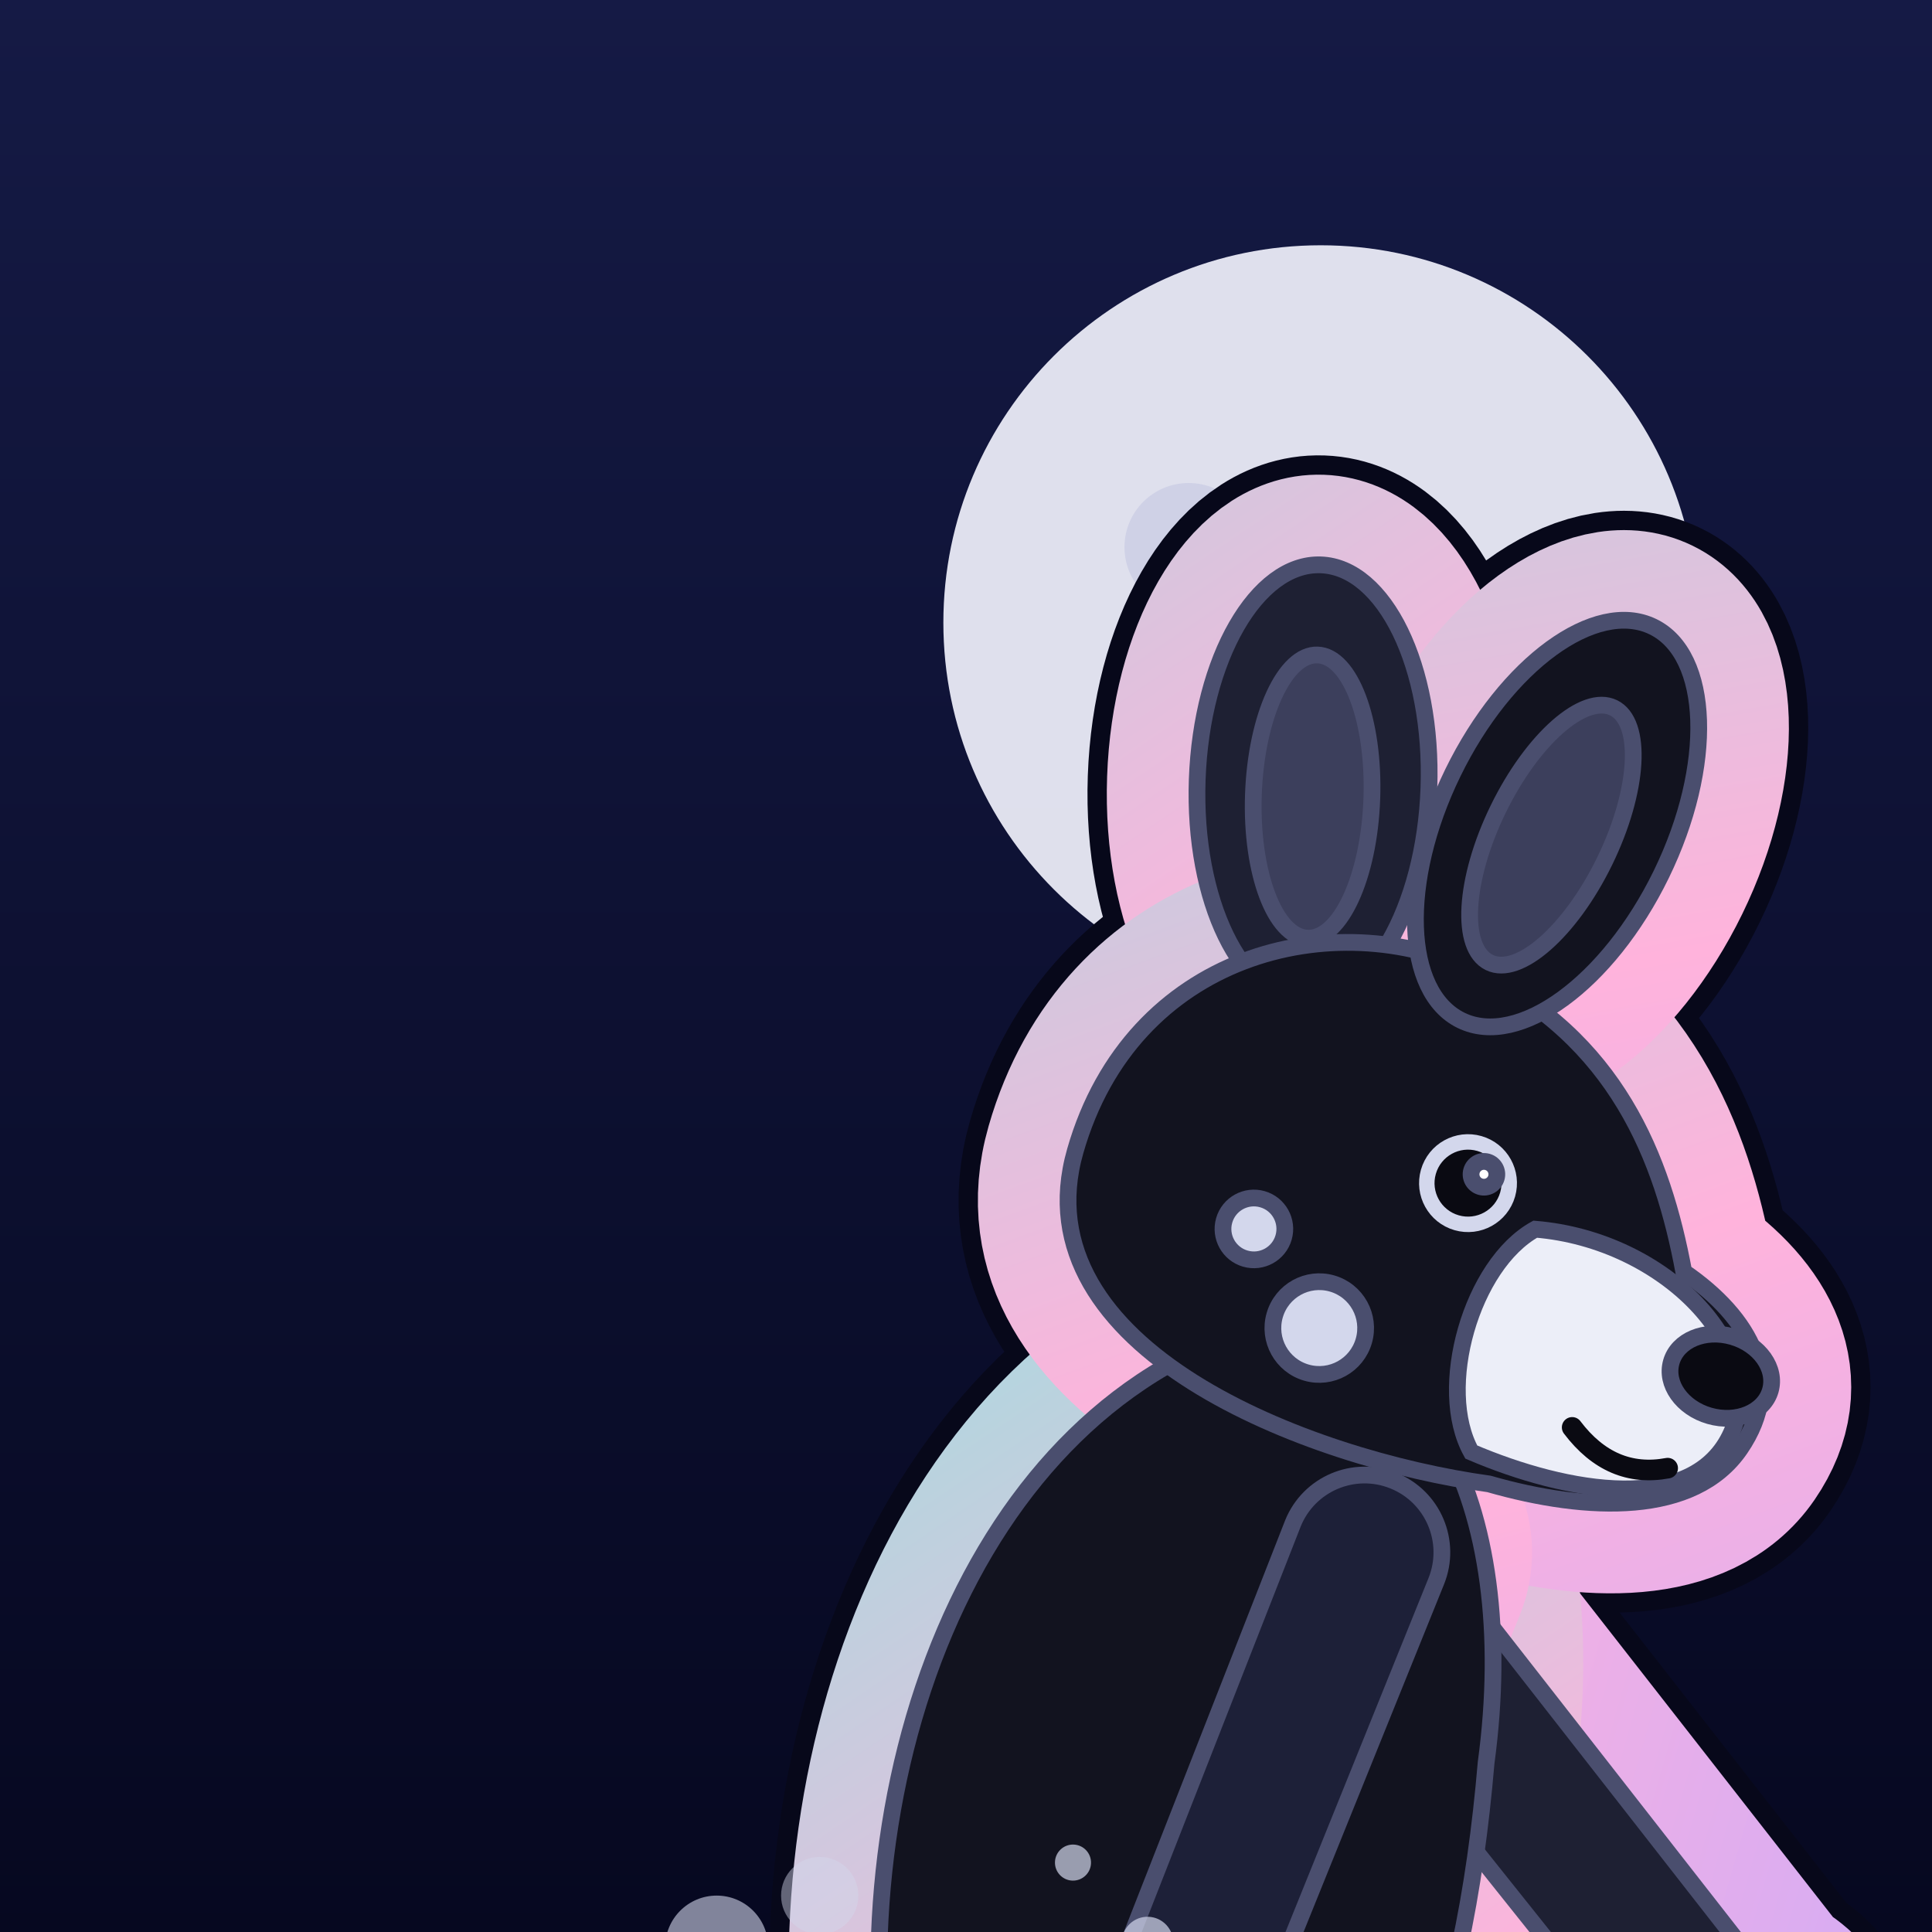
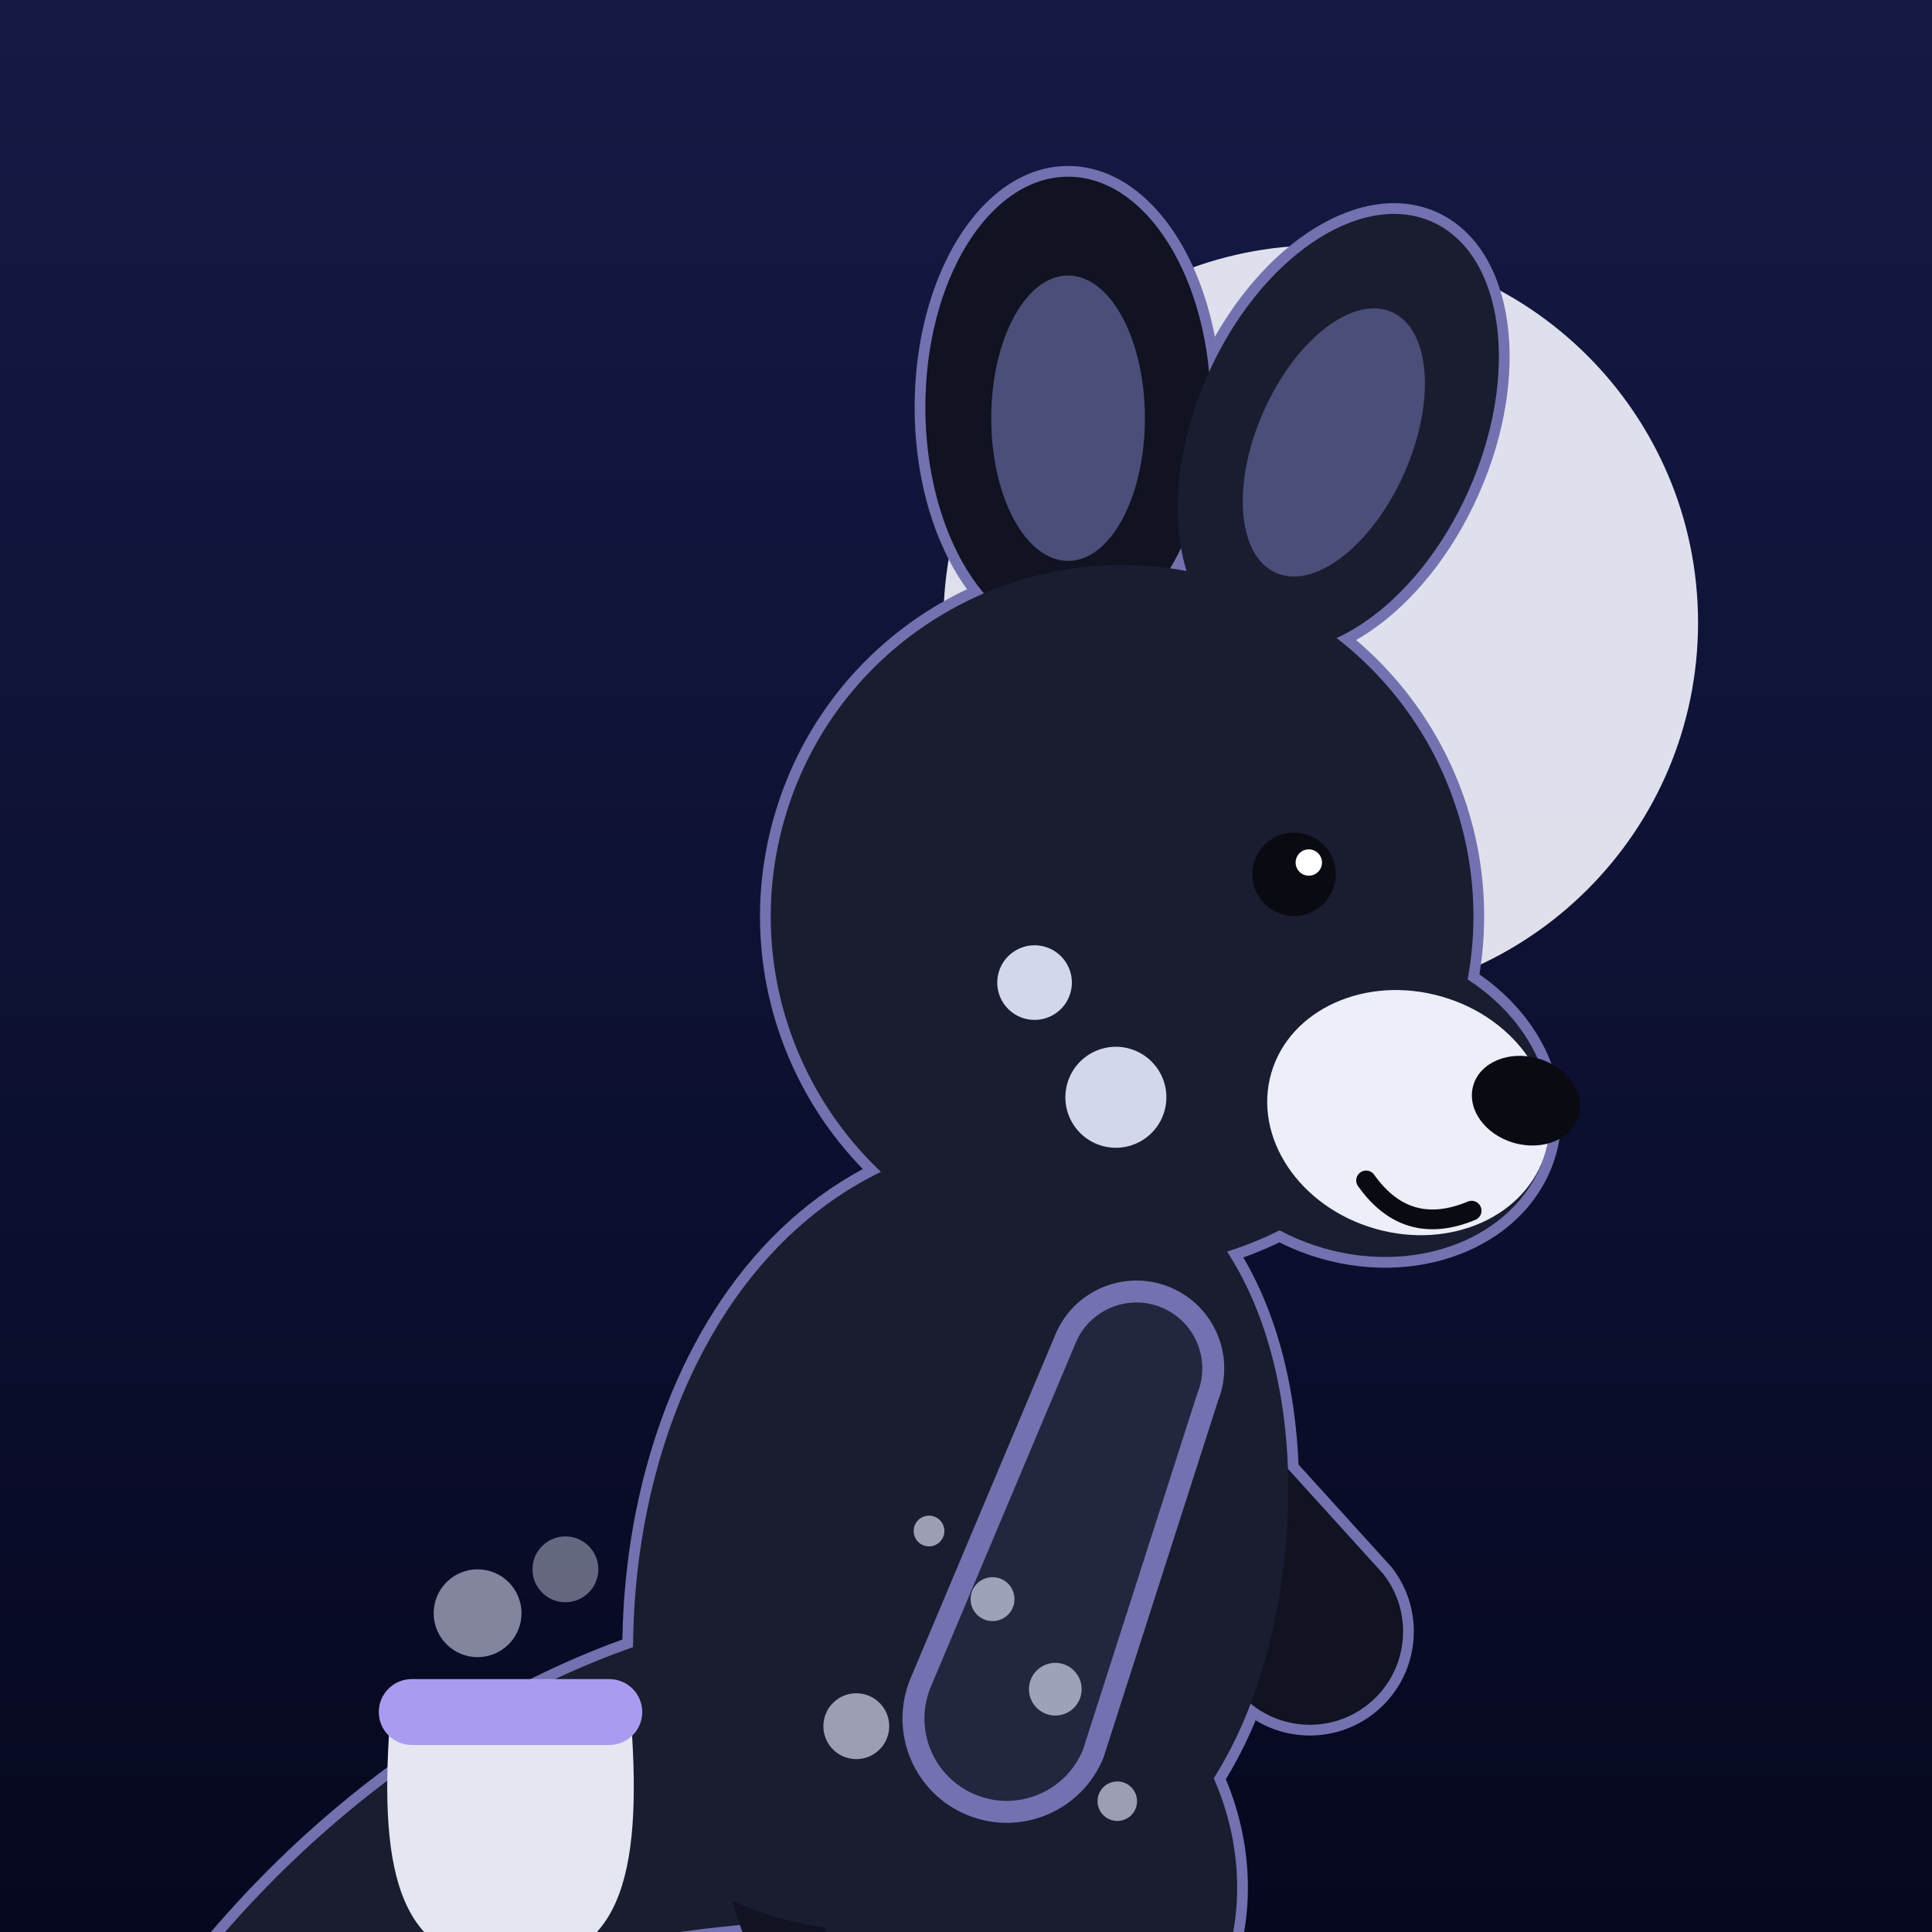
<svg xmlns="http://www.w3.org/2000/svg" viewBox="0 0 1024 1024" width="1024" height="1024" role="img" aria-label="App icon, Chalk-up">
  <defs>
    <clipPath id="ic-chalk-1024">
      <rect width="1024" height="1024" rx="0" />
    </clipPath>
    <linearGradient id="ib-chalk-1024" x1="0" y1="0" x2="0" y2="1">
      <stop offset="0" stop-color="#151A45" />
      <stop offset="1" stop-color="#060820" />
    </linearGradient>
  </defs>
  <g clip-path="url(#ic-chalk-1024)">
    <rect width="1024" height="1024" fill="url(#ib-chalk-1024)" />
    <circle cx="700" cy="330" r="200" fill="#E9EAF6" opacity=".95" />
    <circle cx="630" cy="290" r="34" fill="#CFD1E6" />
-     <svg x="0" y="0" width="1024" height="1024" viewBox="-90 -176 150 150" preserveAspectRatio="xMidYMid slice">
-       <defs>
-         <linearGradient id="r3" gradientUnits="userSpaceOnUse" x1="-80" y1="-180" x2="80" y2="40">
-           <stop offset="0" stop-color="#C2A8FF" />
-           <stop offset=".35" stop-color="#8FE6E0" />
-           <stop offset=".7" stop-color="#FFB3DC" />
-           <stop offset="1" stop-color="#C2A8FF" />
-         </linearGradient>
-       </defs>
-       <g fill="#07081A" stroke="#07081A" stroke-width="17" stroke-linejoin="round">
+     <svg x="0" y="0" width="1024" height="1024" viewBox="-84 -168 176 176" preserveAspectRatio="xMidYMid slice">
+       <g fill="#7471B0" stroke="#7471B0" stroke-width="1.956" stroke-linejoin="round">
        <g transform="translate(0 0)">
          <g data-part="body" transform="translate(0 0) rotate(2)">
-             <g data-part="tail" transform="translate(-14 -2) rotate(-6)">
-               <g>
-                 <path d="M4 -14 C-20 -12 -44 4 -62 26 C-67 32 -62 38 -55 33 C-38 20 -18 14 4 13Z" />
-               </g>
-             </g>
-             <g data-part="thighFar" transform="translate(-2 -8) rotate(4)">
-               <g data-part="shinFar" transform="translate(10 32) rotate(10)">
-                 <g>
-                   <path d="M-5.5 0 L-4.5 40 A4.8 4.8 0 0 0 4.5 40 L5.5 0 A5.5 5.5 0 0 0 -5.5 0Z" />
-                 </g>
-                 <g data-part="shoeFar" transform="translate(0 42) rotate(-14)">
+             <g data-part="tail" transform="translate(-18 -4) rotate(-6)">
+               <g>
+                 <path d="M4 -16 C-18 -14 -40 0 -54 18 C-58 24 -53 30 -47 26 C-32 16 -16 12 4 12Z" />
+               </g>
+             </g>
+             <g data-part="thighFar" transform="translate(-4 -12) rotate(4)">
+               <g data-part="shinFar" transform="translate(12 28) rotate(10)">
+                 <g>
+                   <path d="M-6 0 L-5 16 A5 5 0 0 0 5 16 L6 0 A6 6 0 0 0 -6 0Z" />
+                 </g>
+                 <g data-part="shoeFar" transform="translate(0 20) rotate(-14)">
                  <g>
-                     <path d="M-6 -8 C-10 -2 -9 8 -2 10 L24 10 C31 10 34 5 30 1 C25 -4 14 -4 8 -9 C3 -12 -3 -12 -6 -8Z" fill="#E4E6F2" />
-                   </g>
-                 </g>
-               </g>
-               <g>
-                 <ellipse cx="4" cy="16" rx="15" ry="23" transform="rotate(-14 4 16)" />
-               </g>
-             </g>
-             <g data-part="armFar" transform="translate(10 -58) rotate(-40)">
-               <g>
-                 <path d="M-6 0 L-5.5 48 A7 7 0 1 0 6 50 L6 0 A6 6 0 0 0 -6 0Z" />
+                     <g transform="scale(1.2)">
+                       <path d="M-6 -8 C-10 -2 -9 8 -2 10 L24 10 C31 10 34 5 30 1 C25 -4 14 -4 8 -9 C3 -12 -3 -12 -6 -8Z" fill="#E4E6F2" />
+                     </g>
+                   </g>
+                 </g>
+               </g>
+               <g>
+                 <ellipse cx="6" cy="12" rx="19" ry="22" transform="rotate(-20 6 12)" />
+               </g>
+             </g>
+             <g data-part="armFar" transform="translate(12 -46) rotate(-40)">
+               <g>
+                 <path d="M-7 0 L-7.5 34 A8.5 8.5 0 0 0 9.5 34 L7 0 A7 7 0 0 0 -7 0Z" />
              </g>
            </g>
            <g>
-               <path d="M-20 -6 C-27 -30 -20 -62 2 -72 C18 -76 26 -60 24 -40 C23 -20 18 -2 4 4 C-6 7 -16 3 -20 -6Z" />
-             </g>
-             <g data-part="head" transform="translate(6 -66) rotate(14)">
-               <g data-part="earFar" transform="translate(-6 -32) rotate(-14)">
-                 <g>
-                   <ellipse cx="0" cy="-17" rx="9" ry="17" />
-                 </g>
-               </g>
-               <g>
-                 <path d="M-20 -16 C-20 -32 -6 -40 6 -38 C18 -36 24 -28 28 -20 C34 -18 38 -14 36 -8 C34 -2 26 0 18 0 C4 2 -20 0 -20 -16Z" />
-               </g>
-               <g data-part="earNear" transform="translate(6 -34) rotate(10)">
-                 <g>
-                   <ellipse cx="0" cy="-17" rx="9" ry="17" />
-                 </g>
-               </g>
-             </g>
-             <g data-part="thighNear" transform="translate(2 -6) rotate(-6)">
-               <g data-part="shinNear" transform="translate(10 32) rotate(18)">
-                 <g>
-                   <path d="M-5.5 0 L-4.5 40 A4.8 4.8 0 0 0 4.5 40 L5.5 0 A5.5 5.5 0 0 0 -5.5 0Z" />
-                 </g>
-                 <g data-part="shoeNear" transform="translate(0 42) rotate(-12)">
+               <path d="M-24 0 C-32 -24 -24 -58 2 -64 C24 -68 34 -48 32 -26 C30 -6 20 6 2 8 C-12 9 -20 6 -24 0Z" />
+             </g>
+             <g data-part="head" transform="translate(8 -56) rotate(14)">
+               <g data-part="earFar" transform="translate(-12 -54) rotate(-16)">
+                 <g>
+                   <ellipse cx="0" cy="-20" rx="13" ry="21" />
+                 </g>
+               </g>
+               <g>
+                 <circle cx="0" cy="-30" r="32" />
+                 <ellipse cx="26" cy="-20" rx="17" ry="14" />
+               </g>
+               <g data-part="earNear" transform="translate(4 -58) rotate(8)">
+                 <g>
+                   <ellipse cx="0" cy="-20" rx="13" ry="21" />
+                 </g>
+               </g>
+             </g>
+             <g data-part="thighNear" transform="translate(2 -10) rotate(-6)">
+               <g data-part="shinNear" transform="translate(12 28) rotate(18)">
+                 <g>
+                   <path d="M-6 0 L-5 16 A5 5 0 0 0 5 16 L6 0 A6 6 0 0 0 -6 0Z" />
+                 </g>
+                 <g data-part="shoeNear" transform="translate(0 20) rotate(-12)">
                  <g>
-                     <path d="M-6 -8 C-10 -2 -9 8 -2 10 L24 10 C31 10 34 5 30 1 C25 -4 14 -4 8 -9 C3 -12 -3 -12 -6 -8Z" fill="#E4E6F2" />
-                   </g>
-                 </g>
-               </g>
-               <g>
-                 <ellipse cx="4" cy="16" rx="15" ry="23" transform="rotate(-14 4 16)" />
-               </g>
-             </g>
-             <g data-part="armNear" transform="translate(14 -56) rotate(20)">
-               <g>
-                 <path d="M-6 0 L-5.5 48 A7 7 0 1 0 6 50 L6 0 A6 6 0 0 0 -6 0Z" />
-               </g>
-             </g>
-           </g>
-         </g>
-       </g>
-       <g fill="url(#r3)" stroke="url(#r3)" stroke-width="14" stroke-linejoin="round">
-         <g transform="translate(0 0)">
-           <g data-part="body" transform="translate(0 0) rotate(2)">
-             <g data-part="tail" transform="translate(-14 -2) rotate(-6)">
-               <g>
-                 <path d="M4 -14 C-20 -12 -44 4 -62 26 C-67 32 -62 38 -55 33 C-38 20 -18 14 4 13Z" />
-               </g>
-             </g>
-             <g data-part="thighFar" transform="translate(-2 -8) rotate(4)">
-               <g data-part="shinFar" transform="translate(10 32) rotate(10)">
-                 <g>
-                   <path d="M-5.5 0 L-4.5 40 A4.8 4.8 0 0 0 4.5 40 L5.5 0 A5.5 5.5 0 0 0 -5.5 0Z" />
-                 </g>
-                 <g data-part="shoeFar" transform="translate(0 42) rotate(-14)">
-                   <g>
-                     <path d="M-6 -8 C-10 -2 -9 8 -2 10 L24 10 C31 10 34 5 30 1 C25 -4 14 -4 8 -9 C3 -12 -3 -12 -6 -8Z" fill="#E4E6F2" />
-                   </g>
-                 </g>
-               </g>
-               <g>
-                 <ellipse cx="4" cy="16" rx="15" ry="23" transform="rotate(-14 4 16)" />
-               </g>
-             </g>
-             <g data-part="armFar" transform="translate(10 -58) rotate(-40)">
-               <g>
-                 <path d="M-6 0 L-5.5 48 A7 7 0 1 0 6 50 L6 0 A6 6 0 0 0 -6 0Z" />
-               </g>
-             </g>
-             <g>
-               <path d="M-20 -6 C-27 -30 -20 -62 2 -72 C18 -76 26 -60 24 -40 C23 -20 18 -2 4 4 C-6 7 -16 3 -20 -6Z" />
-             </g>
-             <g data-part="head" transform="translate(6 -66) rotate(14)">
-               <g data-part="earFar" transform="translate(-6 -32) rotate(-14)">
-                 <g>
-                   <ellipse cx="0" cy="-17" rx="9" ry="17" />
-                 </g>
-               </g>
-               <g>
-                 <path d="M-20 -16 C-20 -32 -6 -40 6 -38 C18 -36 24 -28 28 -20 C34 -18 38 -14 36 -8 C34 -2 26 0 18 0 C4 2 -20 0 -20 -16Z" />
-               </g>
-               <g data-part="earNear" transform="translate(6 -34) rotate(10)">
-                 <g>
-                   <ellipse cx="0" cy="-17" rx="9" ry="17" />
-                 </g>
-               </g>
-             </g>
-             <g data-part="thighNear" transform="translate(2 -6) rotate(-6)">
-               <g data-part="shinNear" transform="translate(10 32) rotate(18)">
-                 <g>
-                   <path d="M-5.5 0 L-4.5 40 A4.8 4.8 0 0 0 4.5 40 L5.5 0 A5.5 5.5 0 0 0 -5.5 0Z" />
-                 </g>
-                 <g data-part="shoeNear" transform="translate(0 42) rotate(-12)">
-                   <g>
-                     <path d="M-6 -8 C-10 -2 -9 8 -2 10 L24 10 C31 10 34 5 30 1 C25 -4 14 -4 8 -9 C3 -12 -3 -12 -6 -8Z" fill="#E4E6F2" />
-                   </g>
-                 </g>
-               </g>
-               <g>
-                 <ellipse cx="4" cy="16" rx="15" ry="23" transform="rotate(-14 4 16)" />
-               </g>
-             </g>
-             <g data-part="armNear" transform="translate(14 -56) rotate(20)">
-               <g>
-                 <path d="M-6 0 L-5.5 48 A7 7 0 1 0 6 50 L6 0 A6 6 0 0 0 -6 0Z" />
+                     <g transform="scale(1.2)">
+                       <path d="M-6 -8 C-10 -2 -9 8 -2 10 L24 10 C31 10 34 5 30 1 C25 -4 14 -4 8 -9 C3 -12 -3 -12 -6 -8Z" fill="#E4E6F2" />
+                     </g>
+                   </g>
+                 </g>
+               </g>
+               <g>
+                 <ellipse cx="6" cy="12" rx="19" ry="22" transform="rotate(-20 6 12)" />
+               </g>
+             </g>
+             <g data-part="armNear" transform="translate(18 -44) rotate(20)">
+               <g>
+                 <path d="M-7 0 L-7.5 34 A8.5 8.5 0 0 0 9.5 34 L7 0 A7 7 0 0 0 -7 0Z" />
              </g>
            </g>
          </g>
        </g>
      </g>
      <g transform="translate(0 0)">
        <g data-part="body" transform="translate(0 0) rotate(2)">
-           <g data-part="tail" transform="translate(-14 -2) rotate(-6)">
-             <g fill="#12131F" stroke="#4A4E6E" stroke-width="1.3">
-               <path d="M4 -14 C-20 -12 -44 4 -62 26 C-67 32 -62 38 -55 33 C-38 20 -18 14 4 13Z" />
-             </g>
-           </g>
-           <g data-part="thighFar" transform="translate(-2 -8) rotate(4)">
-             <g data-part="shinFar" transform="translate(10 32) rotate(10)">
-               <g fill="#1E2033" stroke="#4A4E6E" stroke-width="1.3">
-                 <path d="M-5.5 0 L-4.5 40 A4.8 4.8 0 0 0 4.5 40 L5.5 0 A5.5 5.5 0 0 0 -5.5 0Z" />
-               </g>
-               <g data-part="shoeFar" transform="translate(0 42) rotate(-14)">
-                 <g fill="#12131F" stroke="#4A4E6E" stroke-width="1.3">
-                   <path d="M-6 -8 C-10 -2 -9 8 -2 10 L24 10 C31 10 34 5 30 1 C25 -4 14 -4 8 -9 C3 -12 -3 -12 -6 -8Z" fill="#E4E6F2" />
-                   <g data-detail="">
-                     <path d="M-7 4 C-7 9 -4 10.5 -1 10.5 L25 10.5 C30 10.5 33 7 32 3" fill="none" stroke="#1A1C2C" stroke-width="3.4" stroke-linecap="round" />
-                     <path d="M4 -8 L10 4" stroke="#A99CF0" stroke-width="3.2" stroke-linecap="round" />
-                   </g>
-                 </g>
-               </g>
-             </g>
-             <g fill="#1E2033" stroke="#4A4E6E" stroke-width="1.3">
-               <ellipse cx="4" cy="16" rx="15" ry="23" transform="rotate(-14 4 16)" />
-             </g>
-           </g>
-           <g data-part="armFar" transform="translate(10 -58) rotate(-40)">
-             <g fill="#1E2033" stroke="#4A4E6E" stroke-width="1.3">
-               <path d="M-6 0 L-5.5 48 A7 7 0 1 0 6 50 L6 0 A6 6 0 0 0 -6 0Z" />
-             </g>
-           </g>
-           <g fill="#12131F" stroke="#4A4E6E" stroke-width="1.3">
-             <path d="M-20 -6 C-27 -30 -20 -62 2 -72 C18 -76 26 -60 24 -40 C23 -20 18 -2 4 4 C-6 7 -16 3 -20 -6Z" />
-           </g>
-           <g data-part="head" transform="translate(6 -66) rotate(14)">
-             <g data-part="earFar" transform="translate(-6 -32) rotate(-14)">
-               <g fill="#1E2033" stroke="#4A4E6E" stroke-width="1.3">
-                 <ellipse cx="0" cy="-17" rx="9" ry="17" />
+           <g data-part="tail" transform="translate(-18 -4) rotate(-6)">
+             <g fill="#1A1C30">
+               <path d="M4 -16 C-18 -14 -40 0 -54 18 C-58 24 -53 30 -47 26 C-32 16 -16 12 4 12Z" />
+             </g>
+           </g>
+           <g data-part="thighFar" transform="translate(-4 -12) rotate(4)">
+             <g data-part="shinFar" transform="translate(12 28) rotate(10)">
+               <g fill="#111222">
+                 <path d="M-6 0 L-5 16 A5 5 0 0 0 5 16 L6 0 A6 6 0 0 0 -6 0Z" />
+               </g>
+               <g data-part="shoeFar" transform="translate(0 20) rotate(-14)">
+                 <g fill="#1A1C30">
+                   <g transform="scale(1.2)">
+                     <path d="M-6 -8 C-10 -2 -9 8 -2 10 L24 10 C31 10 34 5 30 1 C25 -4 14 -4 8 -9 C3 -12 -3 -12 -6 -8Z" fill="#E4E6F2" />
+                     <g data-detail="">
+                       <path d="M-7 4 C-7 9 -4 10.5 -1 10.5 L25 10.5 C30 10.5 33 7 32 3" fill="none" stroke="#2A2D45" stroke-width="3.4" stroke-linecap="round" />
+                       <path d="M4 -8 L10 4" stroke="#A99CF0" stroke-width="3.2" stroke-linecap="round" />
+                     </g>
+                   </g>
+                 </g>
+               </g>
+             </g>
+             <g fill="#111222">
+               <ellipse cx="6" cy="12" rx="19" ry="22" transform="rotate(-20 6 12)" />
+             </g>
+           </g>
+           <g data-part="armFar" transform="translate(12 -46) rotate(-40)">
+             <g fill="#111222">
+               <path d="M-7 0 L-7.5 34 A8.5 8.5 0 0 0 9.5 34 L7 0 A7 7 0 0 0 -7 0Z" />
+             </g>
+           </g>
+           <g fill="#1A1C30">
+             <path d="M-24 0 C-32 -24 -24 -58 2 -64 C24 -68 34 -48 32 -26 C30 -6 20 6 2 8 C-12 9 -20 6 -24 0Z" />
+           </g>
+           <g data-part="head" transform="translate(8 -56) rotate(14)">
+             <g data-part="earFar" transform="translate(-12 -54) rotate(-16)">
+               <g fill="#111222">
+                 <ellipse cx="0" cy="-20" rx="13" ry="21" />
                <g data-detail="">
-                   <ellipse cx="0" cy="-16" rx="4.6" ry="11" fill="#3C3F5C" />
-                 </g>
-               </g>
-             </g>
-             <g fill="#12131F" stroke="#4A4E6E" stroke-width="1.3">
-               <path d="M-20 -16 C-20 -32 -6 -40 6 -38 C18 -36 24 -28 28 -20 C34 -18 38 -14 36 -8 C34 -2 26 0 18 0 C4 2 -20 0 -20 -16Z" />
+                   <ellipse cx="0" cy="-19" rx="7" ry="13" fill="#4A4E78" />
+                 </g>
+               </g>
+             </g>
+             <g fill="#1A1C30">
+               <circle cx="0" cy="-30" r="32" />
+               <ellipse cx="26" cy="-20" rx="17" ry="14" />
              <g data-detail="">
-                 <path d="M16 -20 C26 -22 36 -16 35 -9 C34 -2 24 -1 16 -2 C12 -6 12 -16 16 -20Z" fill="#ECEEF8" />
-                 <ellipse cx="33" cy="-13" rx="4" ry="3.2" fill="#0A0A12" />
-                 <path d="M23 -6 Q27 -3 31 -5" fill="none" stroke="#0A0A12" stroke-width="1.6" stroke-linecap="round" />
-                 <circle cx="10" cy="-22" r="3.2" fill="#0A0A12" stroke="#D3D7EC" stroke-width="1.2" />
-                 <circle cx="11" cy="-23" r="1" fill="#fff" />
-                 <circle cx="2" cy="-8" r="3.6" fill="#D3D7EC" />
-                 <circle cx="-5" cy="-14" r="2.4" fill="#D3D7EC" />
-               </g>
-             </g>
-             <g data-part="earNear" transform="translate(6 -34) rotate(10)">
-               <g fill="#12131F" stroke="#4A4E6E" stroke-width="1.3">
-                 <ellipse cx="0" cy="-17" rx="9" ry="17" />
+                 <ellipse cx="30" cy="-20" rx="13" ry="11" fill="#ECEEF8" />
+                 <ellipse cx="40" cy="-24" rx="5" ry="4" fill="#0A0A12" />
+                 <path d="M28 -13 Q33 -9 38 -13" fill="none" stroke="#0A0A12" stroke-width="1.8" stroke-linecap="round" />
+                 <circle data-eye="" cx="14" cy="-38" r="3.8" fill="#0A0A12" />
+                 <circle data-glint="" cx="15" cy="-39.4" r="1.2" fill="#fff" />
+                 <circle cx="4" cy="-14" r="4.6" fill="#D3D7EC" />
+                 <circle cx="-6" cy="-22" r="3.4" fill="#D3D7EC" />
+               </g>
+             </g>
+             <g data-part="earNear" transform="translate(4 -58) rotate(8)">
+               <g fill="#1A1C30">
+                 <ellipse cx="0" cy="-20" rx="13" ry="21" />
                <g data-detail="">
-                   <ellipse cx="0" cy="-16" rx="4.6" ry="11" fill="#3C3F5C" />
-                 </g>
-               </g>
-             </g>
-           </g>
-           <g data-part="thighNear" transform="translate(2 -6) rotate(-6)">
-             <g data-part="shinNear" transform="translate(10 32) rotate(18)">
-               <g fill="#12131F" stroke="#4A4E6E" stroke-width="1.3">
-                 <path d="M-5.5 0 L-4.5 40 A4.8 4.8 0 0 0 4.5 40 L5.5 0 A5.5 5.5 0 0 0 -5.5 0Z" />
-               </g>
-               <g data-part="shoeNear" transform="translate(0 42) rotate(-12)">
-                 <g fill="#12131F" stroke="#4A4E6E" stroke-width="1.3">
-                   <path d="M-6 -8 C-10 -2 -9 8 -2 10 L24 10 C31 10 34 5 30 1 C25 -4 14 -4 8 -9 C3 -12 -3 -12 -6 -8Z" fill="#E4E6F2" />
-                   <g data-detail="">
-                     <path d="M-7 4 C-7 9 -4 10.5 -1 10.5 L25 10.5 C30 10.5 33 7 32 3" fill="none" stroke="#1A1C2C" stroke-width="3.4" stroke-linecap="round" />
-                     <path d="M4 -8 L10 4" stroke="#A99CF0" stroke-width="3.2" stroke-linecap="round" />
-                   </g>
-                 </g>
-               </g>
-             </g>
-             <g fill="#12131F" stroke="#4A4E6E" stroke-width="1.3">
-               <ellipse cx="4" cy="16" rx="15" ry="23" transform="rotate(-14 4 16)" />
-             </g>
-           </g>
-           <g data-part="armNear" transform="translate(14 -56) rotate(20)">
-             <g fill="#1D2038" stroke="#4A4E6E" stroke-width="1.3">
-               <path d="M-6 0 L-5.5 48 A7 7 0 1 0 6 50 L6 0 A6 6 0 0 0 -6 0Z" />
-             </g>
-             <g transform="translate(0 52) rotate(-20)">
+                   <ellipse cx="0" cy="-19" rx="7" ry="13" fill="#4A4E78" />
+                 </g>
+               </g>
+             </g>
+           </g>
+           <g data-part="thighNear" transform="translate(2 -10) rotate(-6)">
+             <g data-part="shinNear" transform="translate(12 28) rotate(18)">
+               <g fill="#1A1C30">
+                 <path d="M-6 0 L-5 16 A5 5 0 0 0 5 16 L6 0 A6 6 0 0 0 -6 0Z" />
+               </g>
+               <g data-part="shoeNear" transform="translate(0 20) rotate(-12)">
+                 <g fill="#1A1C30">
+                   <g transform="scale(1.2)">
+                     <path d="M-6 -8 C-10 -2 -9 8 -2 10 L24 10 C31 10 34 5 30 1 C25 -4 14 -4 8 -9 C3 -12 -3 -12 -6 -8Z" fill="#E4E6F2" />
+                     <g data-detail="">
+                       <path d="M-7 4 C-7 9 -4 10.5 -1 10.5 L25 10.5 C30 10.5 33 7 32 3" fill="none" stroke="#2A2D45" stroke-width="3.4" stroke-linecap="round" />
+                       <path d="M4 -8 L10 4" stroke="#A99CF0" stroke-width="3.2" stroke-linecap="round" />
+                     </g>
+                   </g>
+                 </g>
+               </g>
+             </g>
+             <g fill="#1A1C30">
+               <ellipse cx="6" cy="12" rx="19" ry="22" transform="rotate(-20 6 12)" />
+             </g>
+           </g>
+           <g data-part="armNear" transform="translate(18 -44) rotate(20)">
+             <g fill="#23263F" stroke="#7471B0" stroke-width="2">
+               <path d="M-7 0 L-7.5 34 A8.5 8.5 0 0 0 9.5 34 L7 0 A7 7 0 0 0 -7 0Z" />
+             </g>
+             <g transform="translate(0 42) rotate(-20)">
              <g fill="#D3D7EC" opacity=".7">
                <circle cx="-10" cy="-6" r="3" />
                <circle cx="8" cy="-10" r="2.4" />
                <circle cx="2" cy="-18" r="2" />
                <circle cx="14" cy="0" r="1.8" />
                <circle cx="-4" cy="-24" r="1.4" />
              </g>
            </g>
          </g>
-           <g transform="translate(-24 -18) rotate(-2)">
+           <g transform="translate(-30 -14) rotate(-2)">
            <g transform="translate(-8 4)">
              <path d="M-11 0 C-12 14 -10 22 0 22 C10 22 12 14 11 0Z" fill="#E4E6F2" />
              <rect x="-12" y="-4" width="24" height="6" rx="3" fill="#A99CF0" />
              <circle cx="-3" cy="-10" r="4" fill="#D3D7EC" opacity=".6" />
              <circle cx="5" cy="-14" r="3" fill="#D3D7EC" opacity=".45" />
            </g>
          </g>
        </g>
      </g>
    </svg>
  </g>
</svg>
